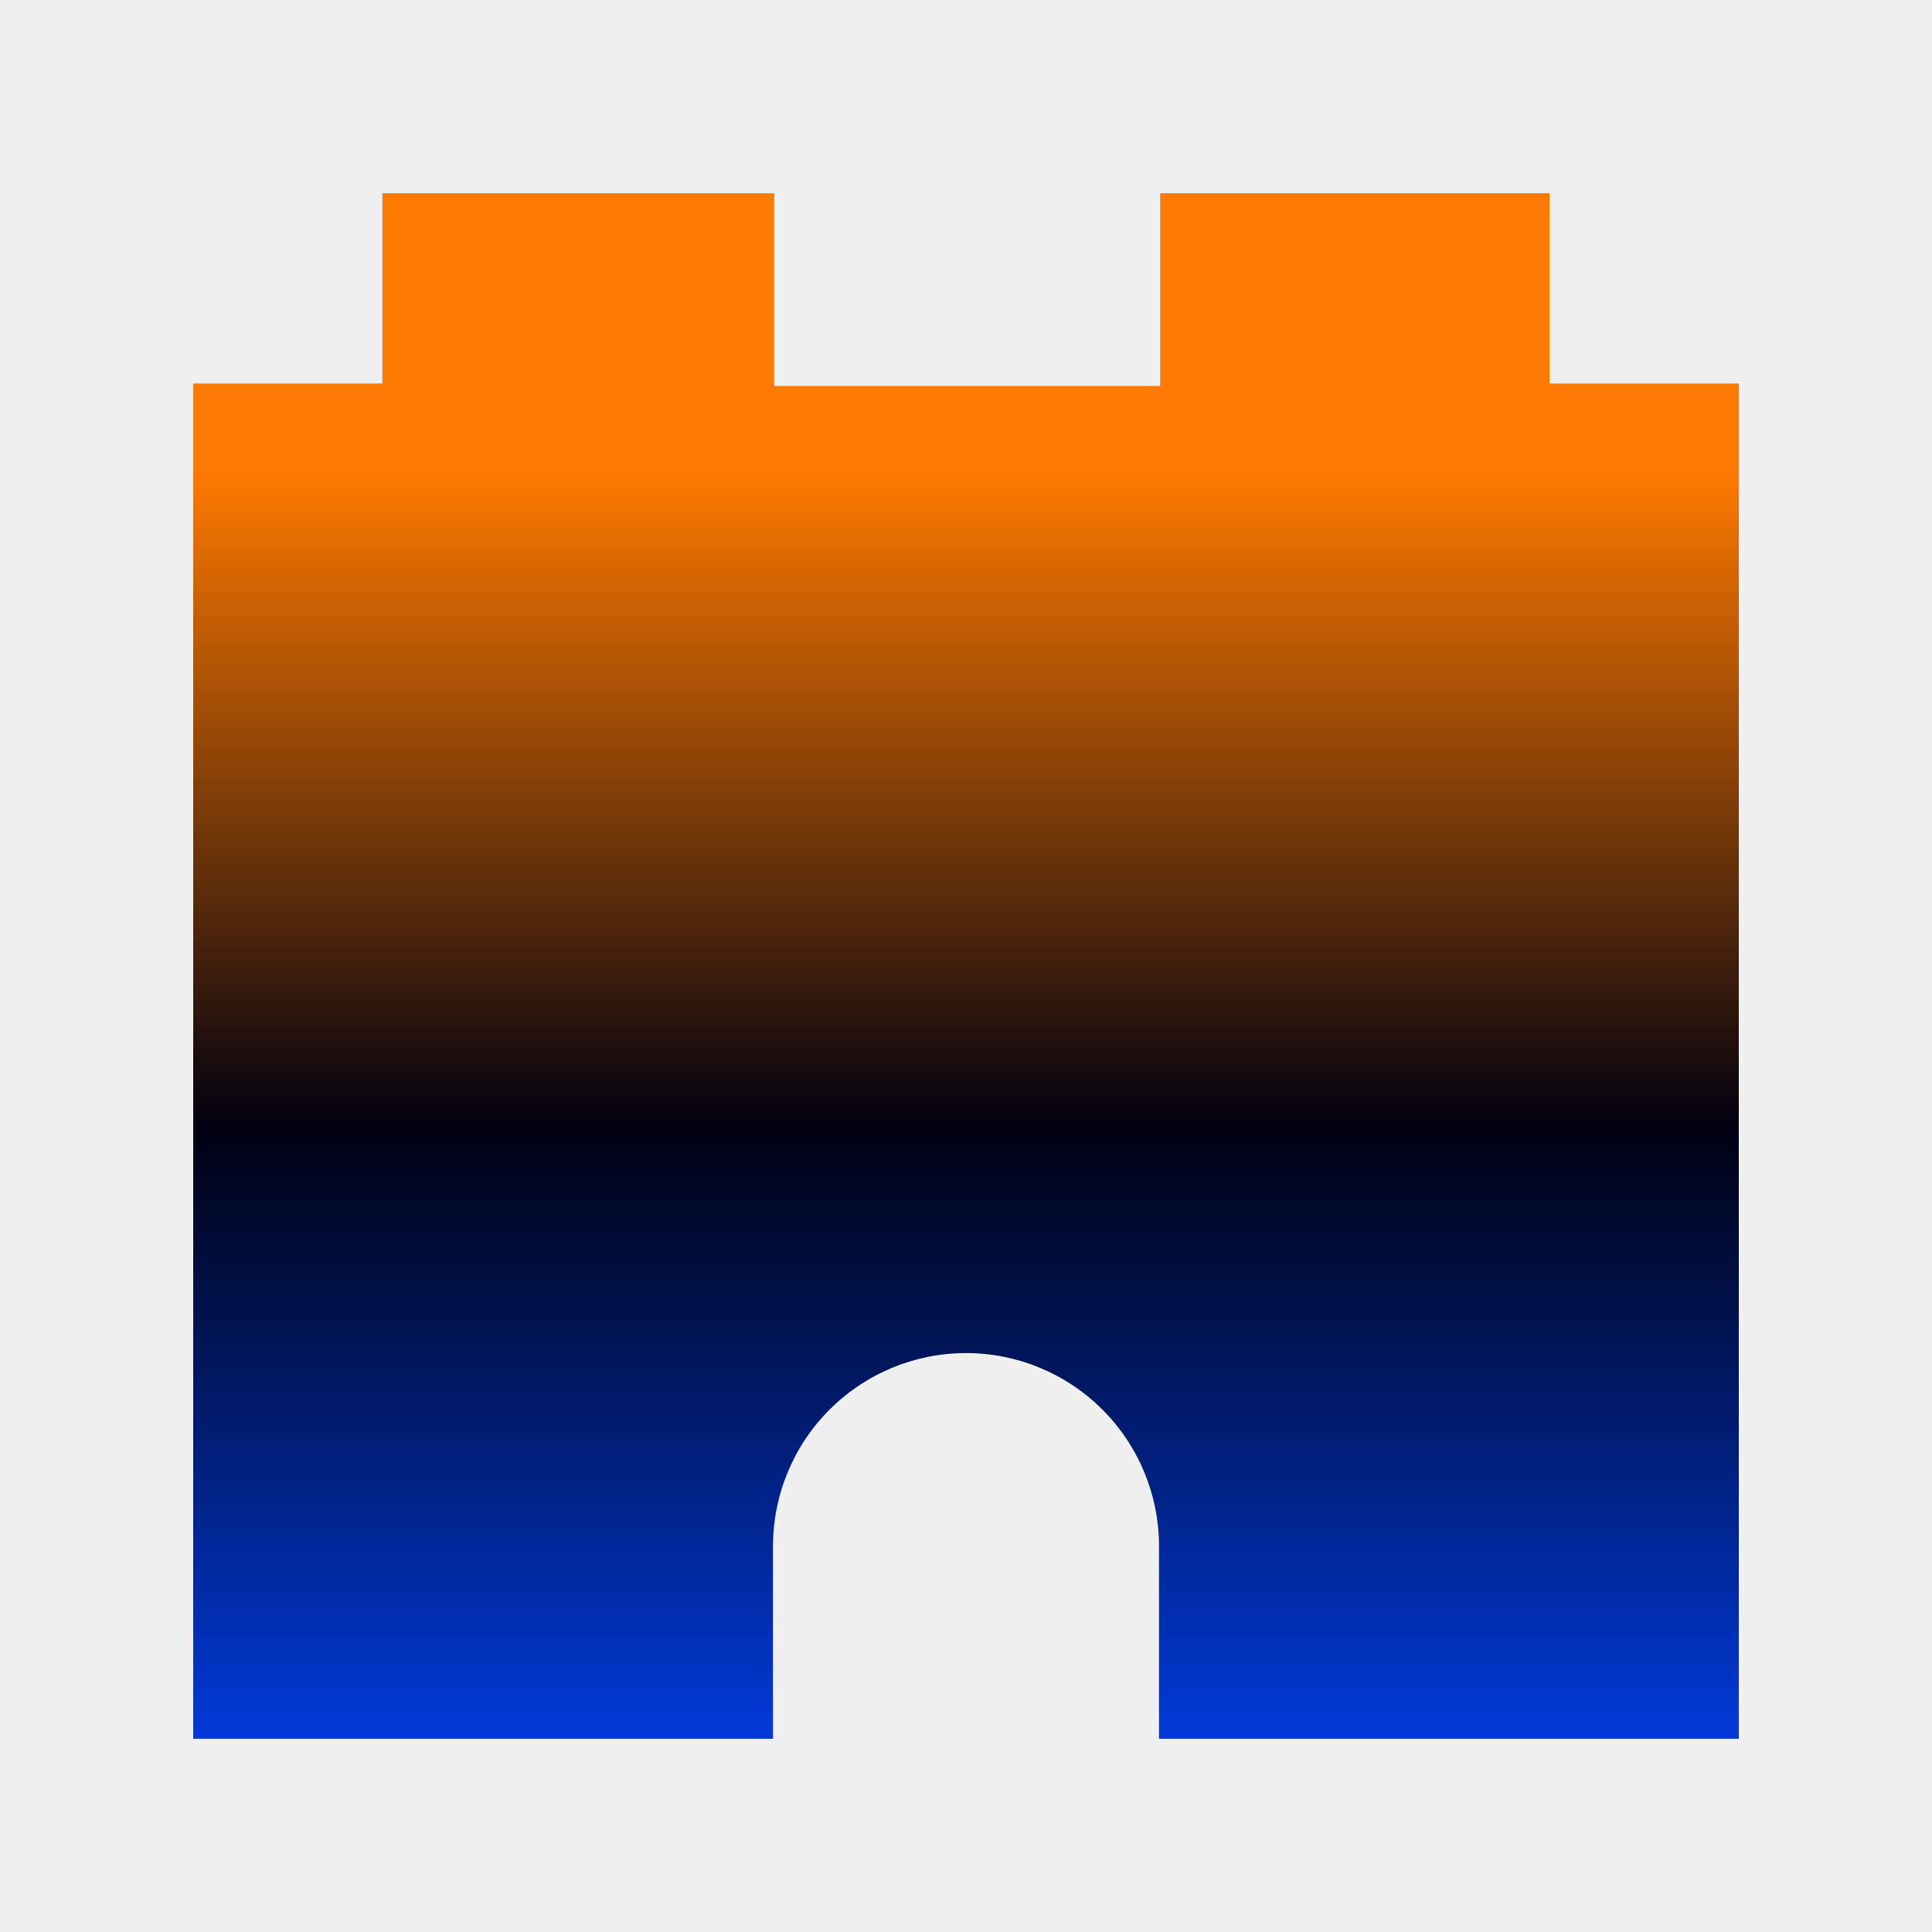
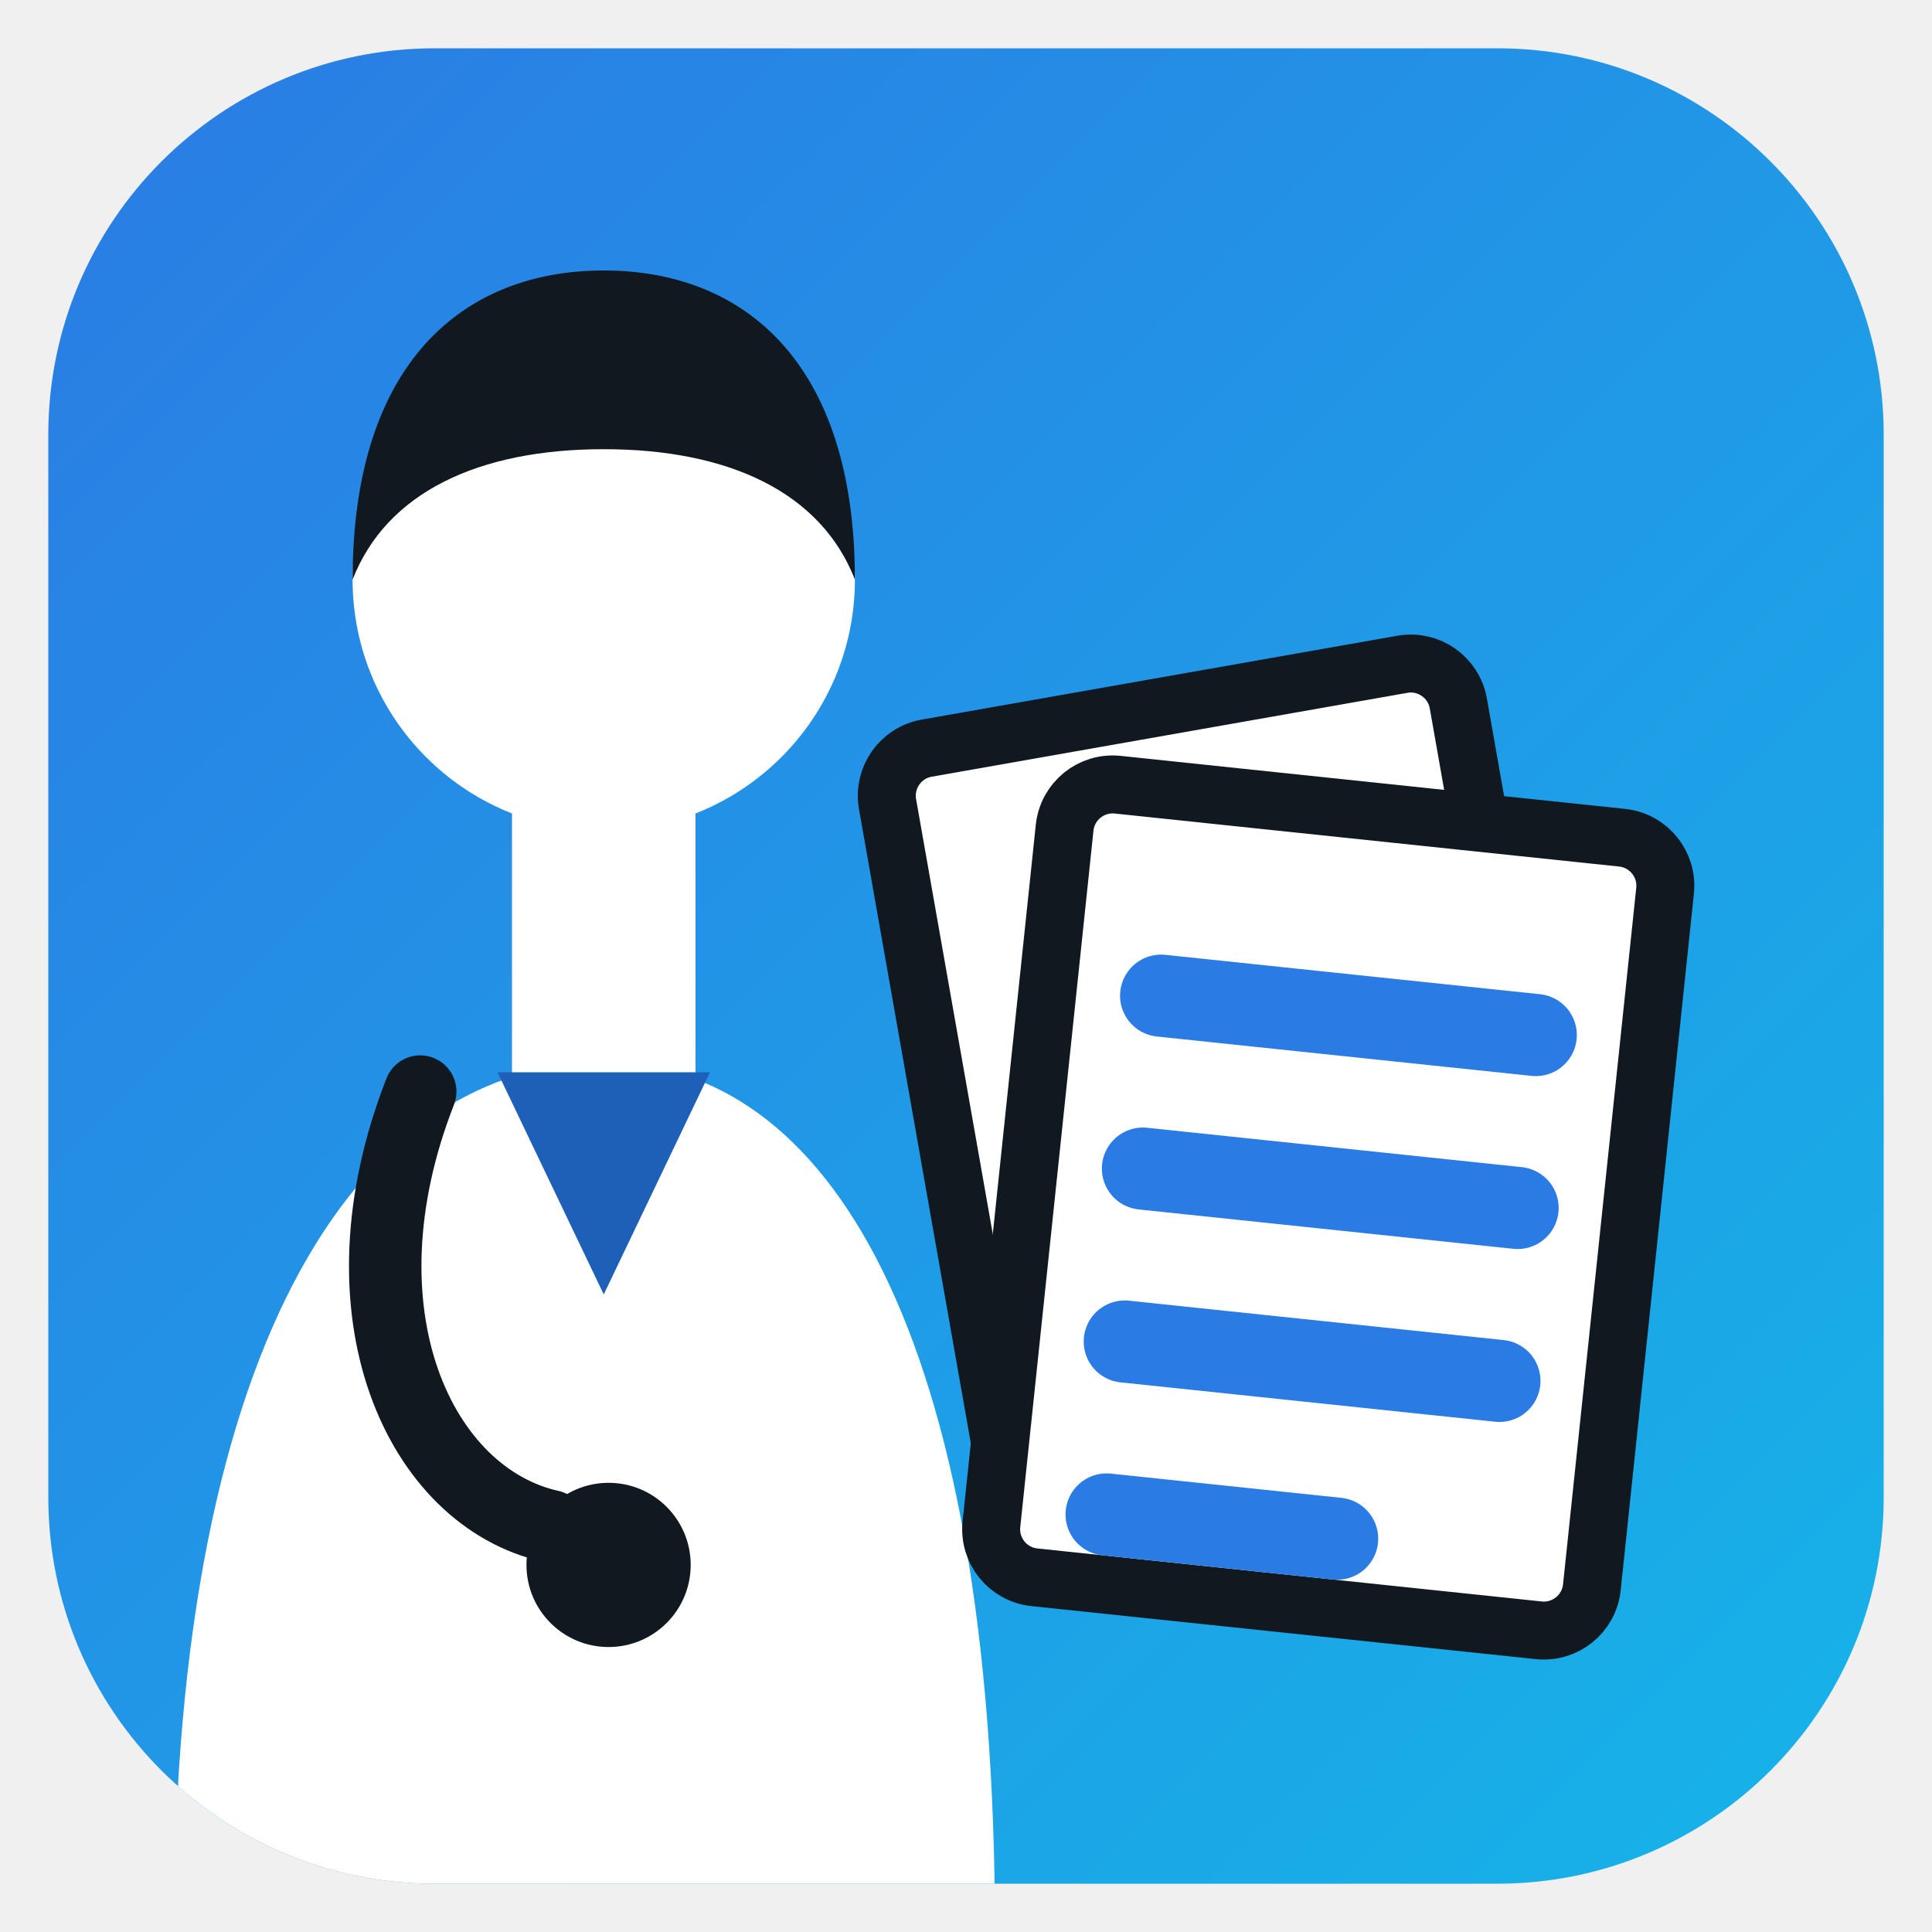
<svg xmlns="http://www.w3.org/2000/svg" width="40" height="40" viewBox="0 0 40 40" fill="none">
-   <path d="M32.084 7.94V4H24.02V7.99H16.029V4H7.916V7.94H4V36H16.004V32.005C16.006 30.946 16.427 29.931 17.177 29.183C17.926 28.434 18.941 28.014 20 28.014C21.059 28.014 22.074 28.434 22.823 29.183C23.573 29.931 23.994 30.946 23.996 32.005V36H36V7.94H32.084Z" fill="url(#paint0_linear)" />
  <defs>
-     <linearGradient id="paint0_linear" x1="15" y1="4" x2="15" y2="39.734" gradientUnits="userSpaceOnUse">
-       <stop offset="0.159" stop-color="#FF7A00" />
-       <stop offset="0.54" stop-color="#00000F" />
-       <stop offset="0.937" stop-color="#0040EE" />
+     <linearGradient id="bmBg" x1="1" y1="1" x2="39" y2="39" gradientUnits="userSpaceOnUse">
+       <stop offset="0" stop-color="#2B7BE4" />
+       <stop offset="1" stop-color="#16B4E8" />
    </linearGradient>
+     <clipPath id="bmClip">
+       <rect x="1" y="1" width="38" height="38" rx="8" />
+     </clipPath>
  </defs>
+   <rect x="1" y="1" width="38" height="38" rx="8" fill="url(#bmBg)" />
+   <g clip-path="url(#bmClip)">
+     <rect x="10.6" y="15.5" width="3.8" height="7" fill="#FFFFFF" />
+     <path d="M3.6 40 C3.6 27.5 7.6 22 12.5 22 C17.1 22 20.6 27.5 20.6 40 Z" fill="#FFFFFF" />
+     <path d="M10.3 22.2 L12.5 26.8 L14.7 22.2 Z" fill="#1E5FB8" />
+     <path d="M8.7 22.6 C6.9 27.2 8.7 31 11.4 31.6" stroke="#101820" stroke-width="1.5" stroke-linecap="round" fill="none" />
+     <circle cx="12.6" cy="32.4" r="1.7" fill="#101820" />
+     <circle cx="12.5" cy="12" r="5.2" fill="#FFFFFF" />
+     <path d="M7.3 12 C7.3 7.5 9.6 5.6 12.5 5.6 C15.4 5.6 17.7 7.5 17.7 12 C17 10.2 15.1 9.3 12.5 9.3 C9.9 9.3 8 10.2 7.3 12 Z" fill="#101820" />
+     <g transform="rotate(-10 25.5 22.5)">
+       <rect x="19.5" y="14.5" width="12" height="16" rx="1" fill="#FFFFFF" stroke="#101820" stroke-width="1.2" />
+     </g>
+     <g transform="rotate(6 27.5 25)">
+       <rect x="21.25" y="16.75" width="12.5" height="16.5" rx="1" fill="#FFFFFF" stroke="#101820" stroke-width="1.2" />
+       <g stroke="#2B7BE4" stroke-width="1.7" stroke-linecap="round">
+         <path d="M23.6 21 H31.4" />
+         <path d="M23.6 24.6 H31.4" />
+         <path d="M23.6 28.2 H31.4" />
+         <path d="M23.6 31.8 H28.4" />
+       </g>
+     </g>
+   </g>
</svg>
